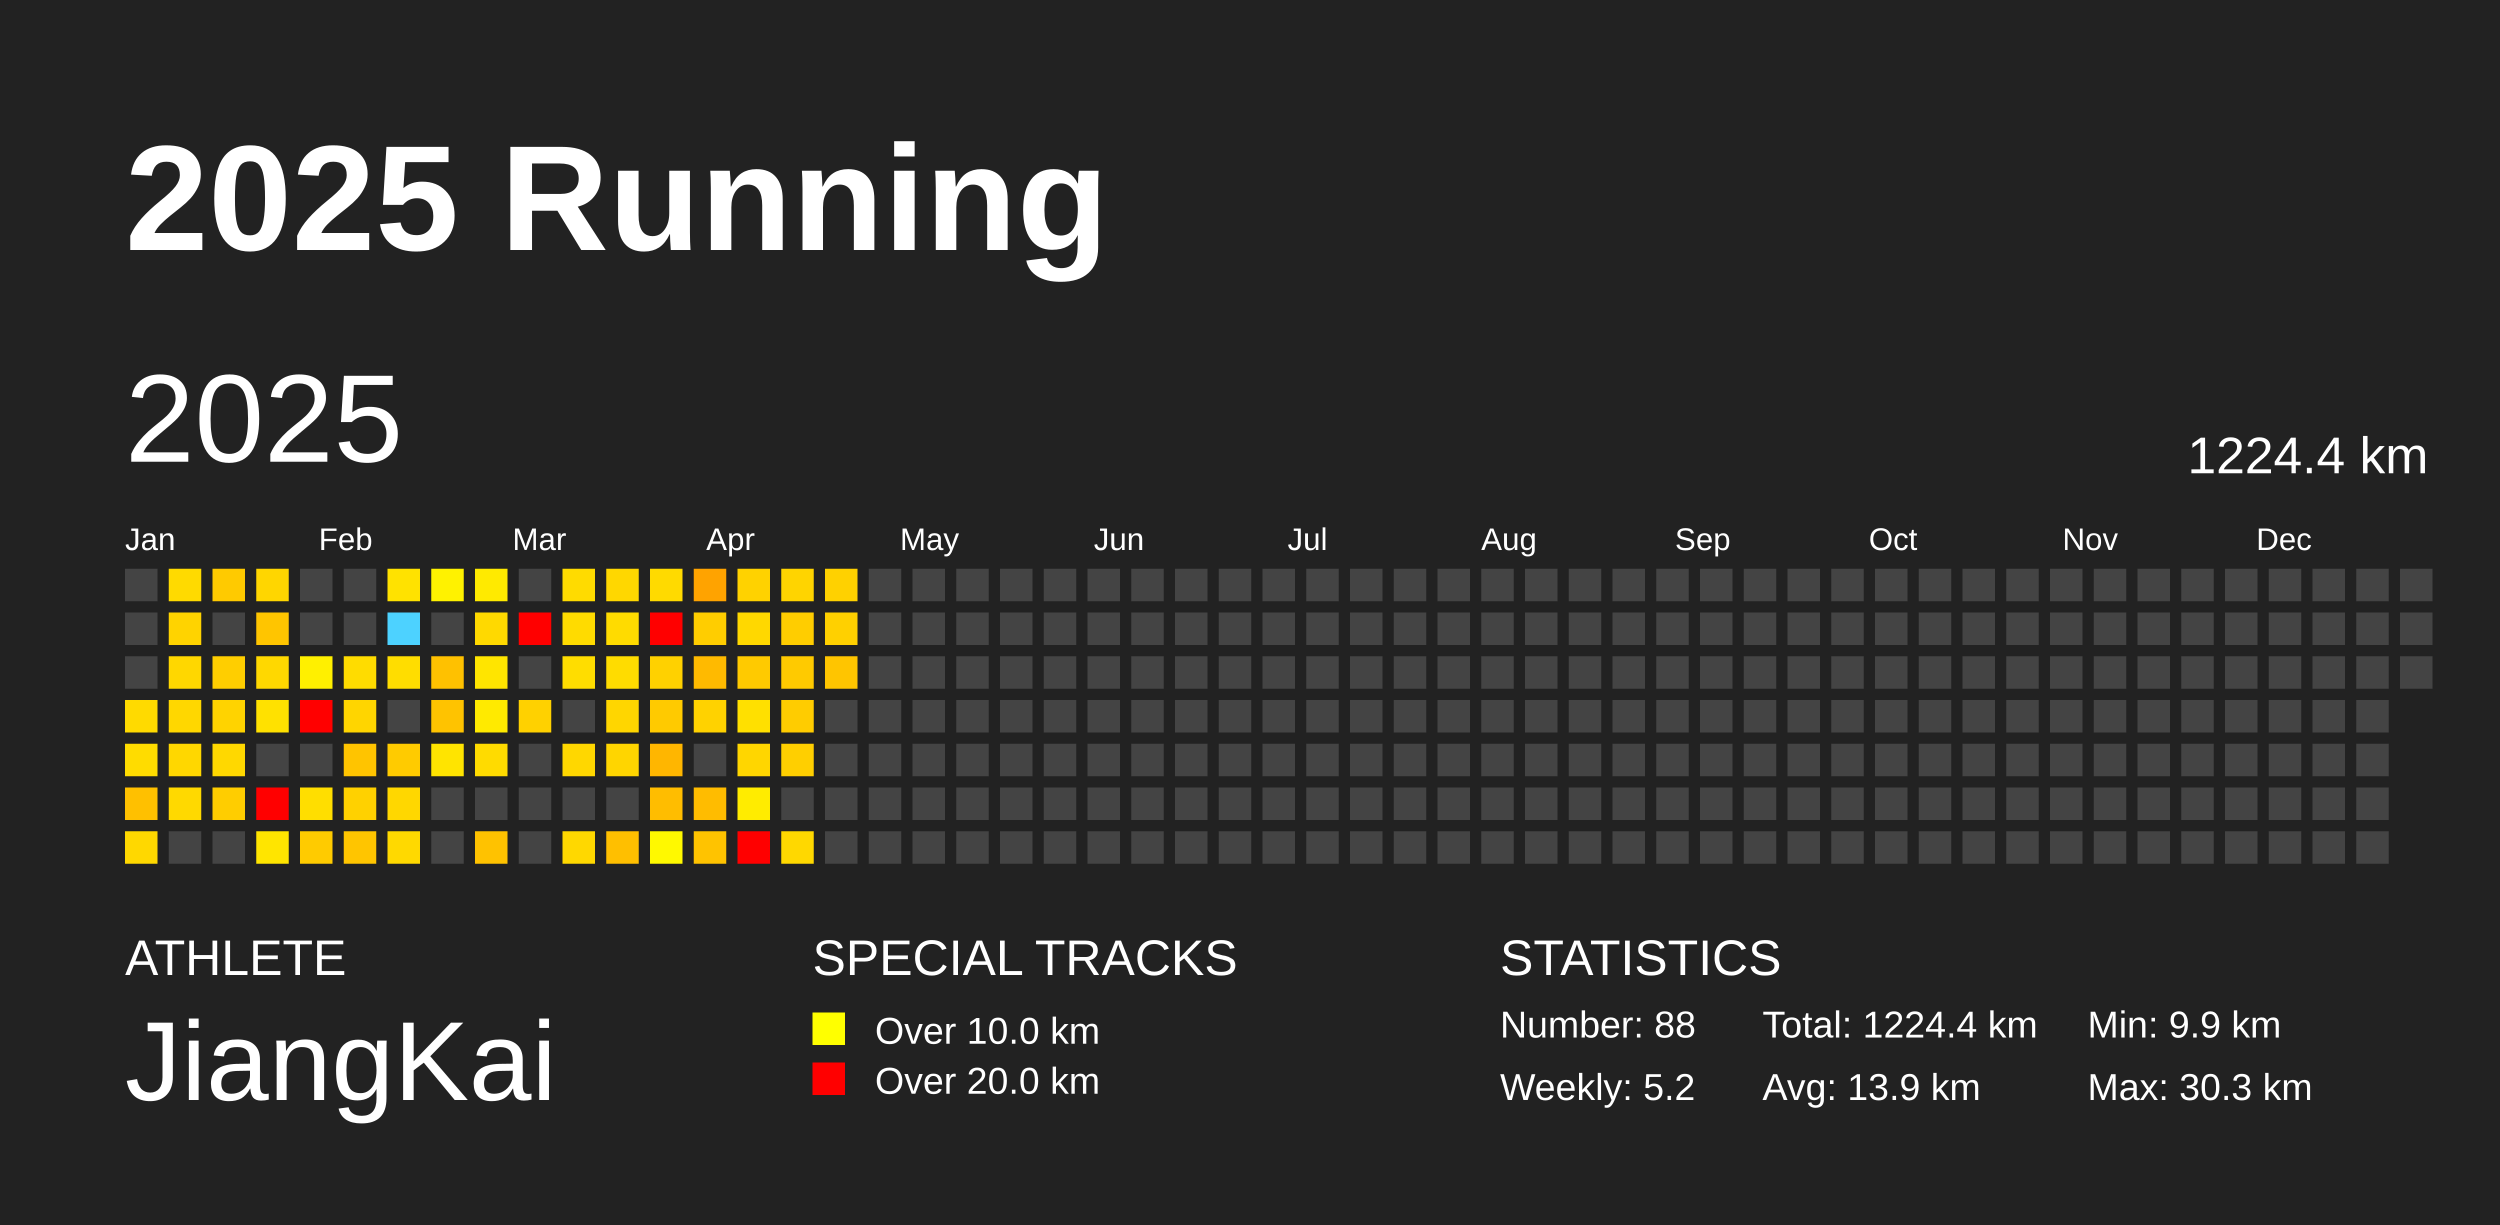
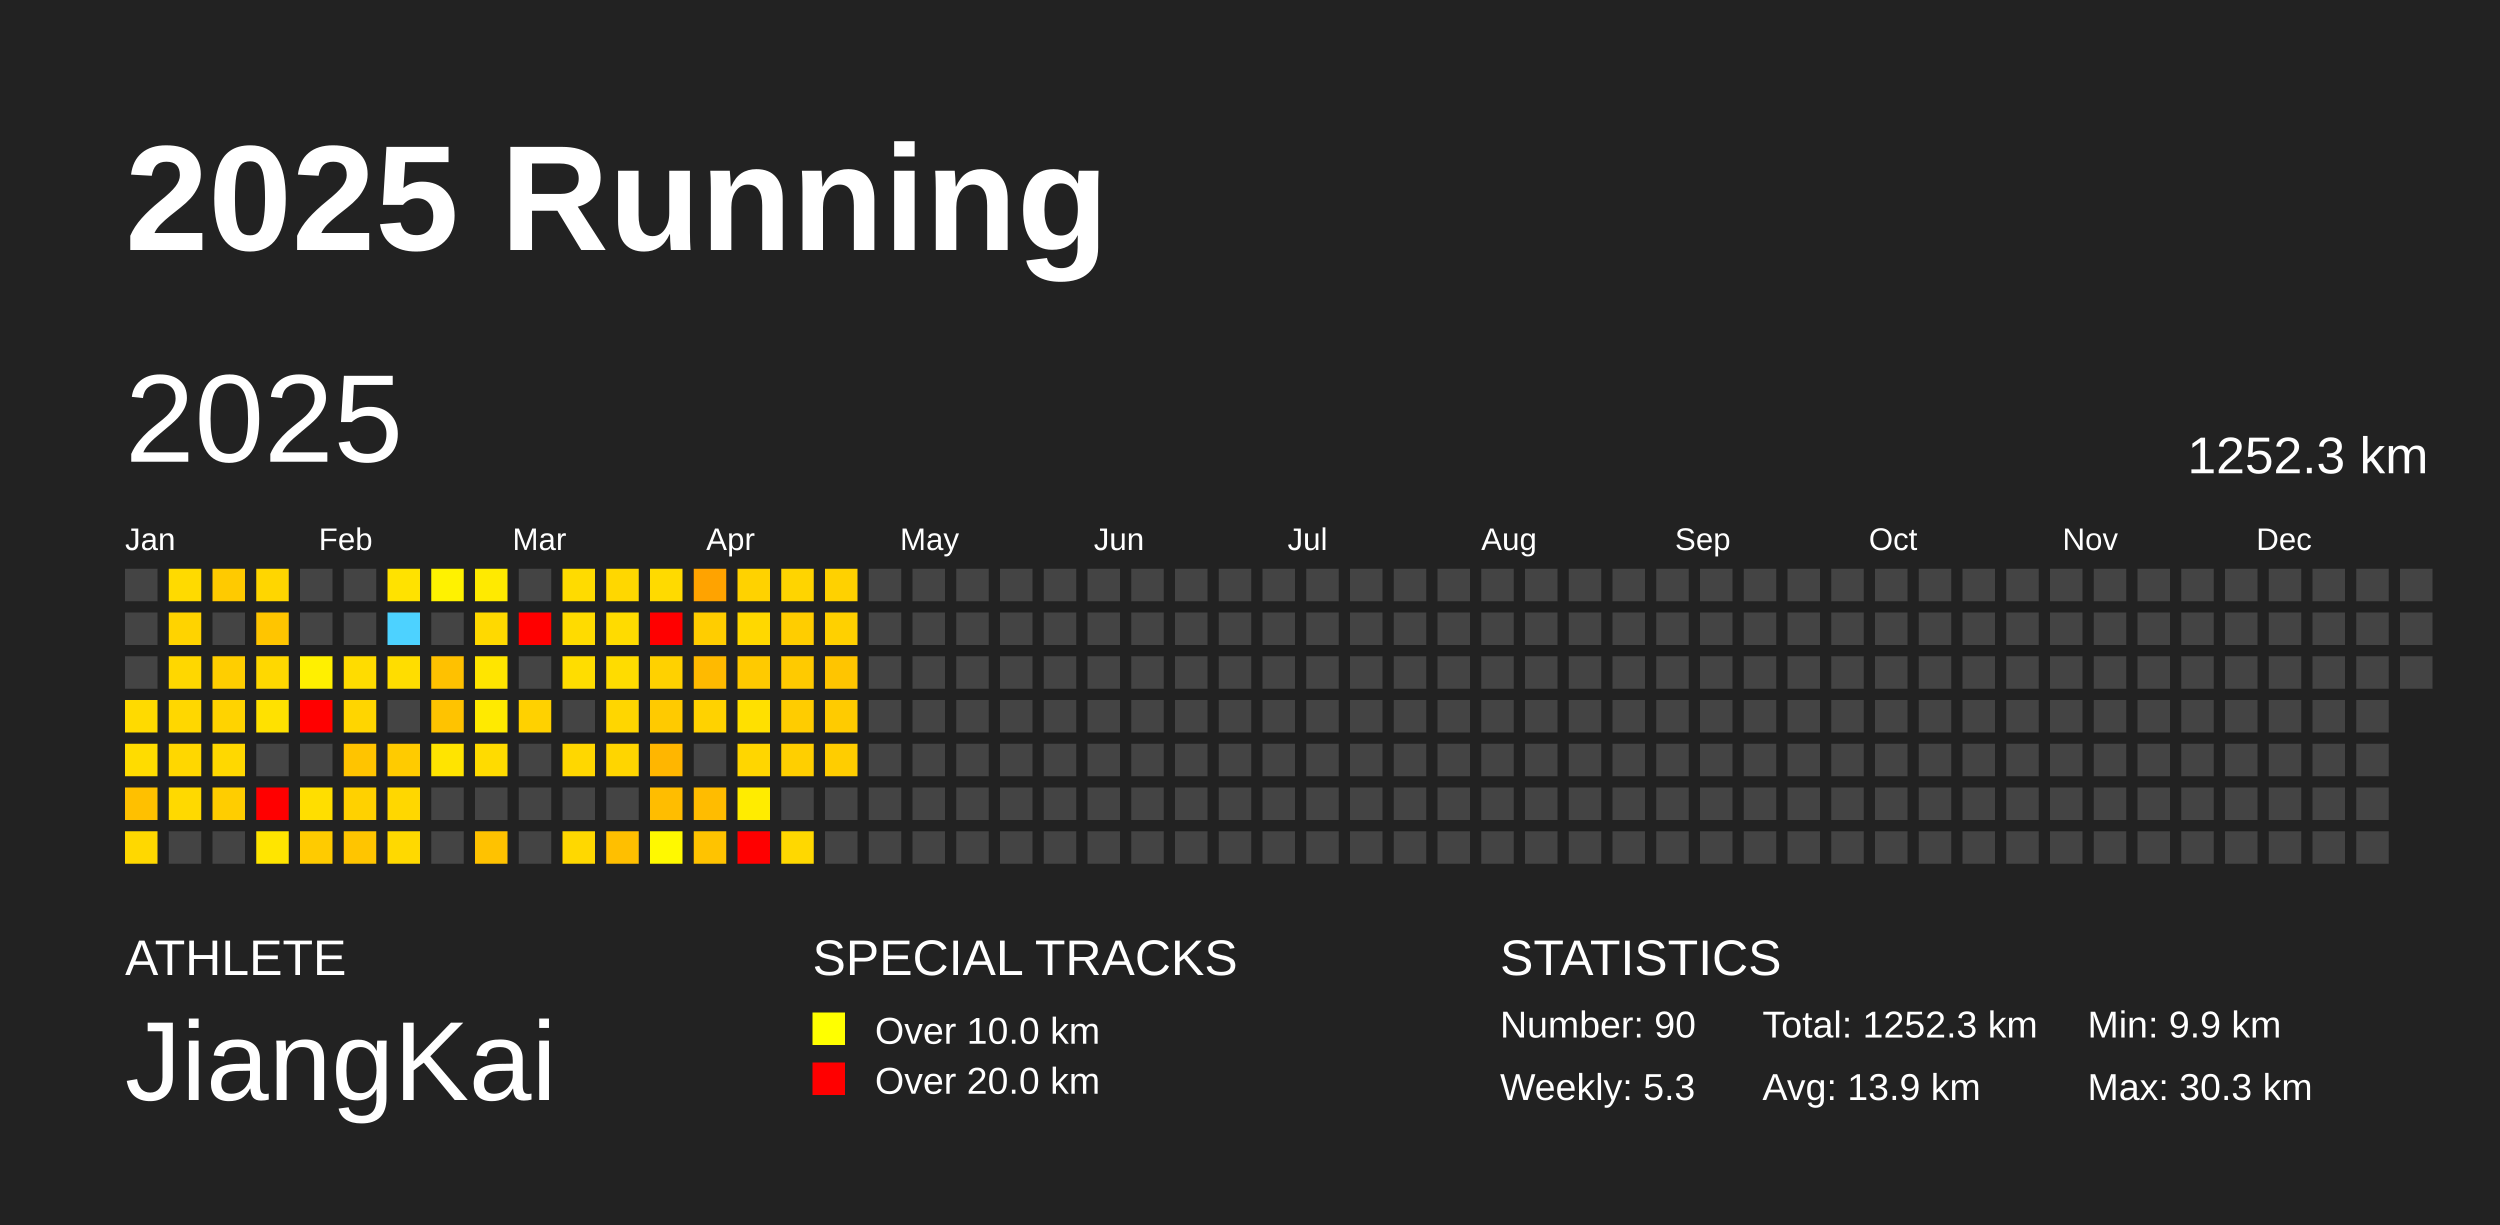
<svg xmlns="http://www.w3.org/2000/svg" baseProfile="full" height="98mm" version="1.1" viewBox="0,0,200,98" width="200mm">
  <defs />
  <rect fill="#222222" height="98" width="200" x="0" y="0" />
  <text fill="#FFFFFF" style="font-size:12px; font-family:Arial; font-weight:bold;" x="10" y="20">2025 Running</text>
  <text fill="#FFFFFF" style="font-size:4px; font-family:Arial" x="10" y="78">ATHLETE</text>
  <text fill="#FFFFFF" style="font-size:9px; font-family:Arial" x="10" y="88">JiangKai</text>
  <text fill="#FFFFFF" style="font-size:4px; font-family:Arial" x="65" y="78">SPECIAL TRACKS</text>
  <rect fill="yellow" height="2.6" width="2.6" x="65" y="81" />
  <text fill="#FFFFFF" style="font-size:3px; font-family:Arial" x="70" y="83.5">Over 10.0 km</text>
  <rect fill="red" height="2.6" width="2.6" x="65" y="85" />
  <text fill="#FFFFFF" style="font-size:3px; font-family:Arial" x="70" y="87.5">Over 20.0 km</text>
  <text fill="#FFFFFF" style="font-size:4px; font-family:Arial" x="120" y="78">STATISTICS</text>
-   <text fill="#FFFFFF" style="font-size:3px; font-family:Arial" x="120" y="83">Number: 88</text>
-   <text fill="#FFFFFF" style="font-size:3px; font-family:Arial" x="120" y="88">Weekly: 5.2</text>
-   <text fill="#FFFFFF" style="font-size:3px; font-family:Arial" x="141" y="83">Total: 1224.4 km</text>
+   <text fill="#FFFFFF" style="font-size:3px; font-family:Arial" x="120" y="83">Number: 90</text>
+   <text fill="#FFFFFF" style="font-size:3px; font-family:Arial" x="120" y="88">Weekly: 5.3</text>
+   <text fill="#FFFFFF" style="font-size:3px; font-family:Arial" x="141" y="83">Total: 1252.3 km</text>
  <text fill="#FFFFFF" style="font-size:3px; font-family:Arial" x="141" y="88">Avg: 13.9 km</text>
  <text fill="#FFFFFF" style="font-size:3px; font-family:Arial" x="167" y="83">Min: 9.9 km</text>
  <text fill="#FFFFFF" style="font-size:3px; font-family:Arial" x="167" y="88">Max: 30.3 km</text>
  <text dominant-baseline="hanging" fill="#FFFFFF" style="font-size:10.0px; font-family:Arial;" x="10" y="30">2025</text>
-   <text dominant-baseline="hanging" fill="#FFFFFF" style="font-size:4.125px; font-family:Arial;" x="175" y="35">1224.4 km</text>
+   <text dominant-baseline="hanging" fill="#FFFFFF" style="font-size:4.125px; font-family:Arial;" x="175" y="35">1252.3 km</text>
  <text fill="#FFFFFF" style="font-size:2.5px; font-family:Arial" x="10.0" y="44">Jan</text>
  <text fill="#FFFFFF" style="font-size:2.5px; font-family:Arial" x="25.5" y="44">Feb</text>
  <text fill="#FFFFFF" style="font-size:2.5px; font-family:Arial" x="41.0" y="44">Mar</text>
  <text fill="#FFFFFF" style="font-size:2.5px; font-family:Arial" x="56.5" y="44">Apr</text>
  <text fill="#FFFFFF" style="font-size:2.5px; font-family:Arial" x="72.0" y="44">May</text>
  <text fill="#FFFFFF" style="font-size:2.5px; font-family:Arial" x="87.5" y="44">Jun</text>
  <text fill="#FFFFFF" style="font-size:2.5px; font-family:Arial" x="103.0" y="44">Jul</text>
  <text fill="#FFFFFF" style="font-size:2.5px; font-family:Arial" x="118.5" y="44">Aug</text>
  <text fill="#FFFFFF" style="font-size:2.5px; font-family:Arial" x="134.0" y="44">Sep</text>
  <text fill="#FFFFFF" style="font-size:2.5px; font-family:Arial" x="149.5" y="44">Oct</text>
  <text fill="#FFFFFF" style="font-size:2.5px; font-family:Arial" x="165.0" y="44">Nov</text>
  <text fill="#FFFFFF" style="font-size:2.5px; font-family:Arial" x="180.5" y="44">Dec</text>
  <rect fill="#444444" height="2.6" width="2.6" x="10.0" y="45.5" />
  <rect fill="#444444" height="2.6" width="2.6" x="10.0" y="49.0" />
  <rect fill="#444444" height="2.6" width="2.6" x="10.0" y="52.5" />
  <rect fill="#ffda00" height="2.6" width="2.6" x="10.0" y="56.0" />
  <rect fill="#ffdc00" height="2.6" width="2.6" x="10.0" y="59.5" />
  <rect fill="#ffc000" height="2.6" width="2.6" x="10.0" y="63.0" />
  <rect fill="#ffd800" height="2.6" width="2.6" x="10.0" y="66.5" />
  <rect fill="#ffda00" height="2.6" width="2.6" x="13.5" y="45.5" />
  <rect fill="#ffd300" height="2.6" width="2.6" x="13.5" y="49.0" />
  <rect fill="#ffd700" height="2.6" width="2.6" x="13.5" y="52.5" />
  <rect fill="#ffd700" height="2.6" width="2.6" x="13.5" y="56.0" />
  <rect fill="#ffd700" height="2.6" width="2.6" x="13.5" y="59.5" />
  <rect fill="#ffd900" height="2.6" width="2.6" x="13.5" y="63.0" />
  <rect fill="#444444" height="2.6" width="2.6" x="13.5" y="66.5" />
  <rect fill="#ffca00" height="2.6" width="2.6" x="17.0" y="45.5" />
  <rect fill="#444444" height="2.6" width="2.6" x="17.0" y="49.0" />
  <rect fill="#ffce00" height="2.6" width="2.6" x="17.0" y="52.5" />
  <rect fill="#ffd300" height="2.6" width="2.6" x="17.0" y="56.0" />
  <rect fill="#ffd800" height="2.6" width="2.6" x="17.0" y="59.5" />
  <rect fill="#ffcd00" height="2.6" width="2.6" x="17.0" y="63.0" />
  <rect fill="#444444" height="2.6" width="2.6" x="17.0" y="66.5" />
  <rect fill="#ffd600" height="2.6" width="2.6" x="20.5" y="45.5" />
  <rect fill="#ffc500" height="2.6" width="2.6" x="20.5" y="49.0" />
  <rect fill="#ffd800" height="2.6" width="2.6" x="20.5" y="52.5" />
  <rect fill="#ffe100" height="2.6" width="2.6" x="20.5" y="56.0" />
  <rect fill="#444444" height="2.6" width="2.6" x="20.5" y="59.5" />
  <rect fill="red" height="2.6" width="2.6" x="20.5" y="63.0" />
  <rect fill="#ffe500" height="2.6" width="2.6" x="20.5" y="66.5" />
  <rect fill="#444444" height="2.6" width="2.6" x="24.0" y="45.5" />
  <rect fill="#444444" height="2.6" width="2.6" x="24.0" y="49.0" />
  <rect fill="#fff000" height="2.6" width="2.6" x="24.0" y="52.5" />
  <rect fill="red" height="2.6" width="2.6" x="24.0" y="56.0" />
  <rect fill="#444444" height="2.6" width="2.6" x="24.0" y="59.5" />
  <rect fill="#ffde00" height="2.6" width="2.6" x="24.0" y="63.0" />
  <rect fill="#ffcb00" height="2.6" width="2.6" x="24.0" y="66.5" />
  <rect fill="#444444" height="2.6" width="2.6" x="27.5" y="45.5" />
  <rect fill="#444444" height="2.6" width="2.6" x="27.5" y="49.0" />
  <rect fill="#ffdc00" height="2.6" width="2.6" x="27.5" y="52.5" />
  <rect fill="#ffd500" height="2.6" width="2.6" x="27.5" y="56.0" />
  <rect fill="#ffc400" height="2.6" width="2.6" x="27.5" y="59.5" />
  <rect fill="#ffd100" height="2.6" width="2.6" x="27.5" y="63.0" />
  <rect fill="#ffc500" height="2.6" width="2.6" x="27.5" y="66.5" />
  <rect fill="#ffe200" height="2.6" width="2.6" x="31.0" y="45.5" />
  <rect fill="#4dd2ff" height="2.6" width="2.6" x="31.0" y="49.0" />
  <rect fill="#ffdd00" height="2.6" width="2.6" x="31.0" y="52.5" />
  <rect fill="#444444" height="2.6" width="2.6" x="31.0" y="56.0" />
  <rect fill="#ffcb00" height="2.6" width="2.6" x="31.0" y="59.5" />
  <rect fill="#ffd700" height="2.6" width="2.6" x="31.0" y="63.0" />
  <rect fill="#ffd900" height="2.6" width="2.6" x="31.0" y="66.5" />
  <rect fill="#fff200" height="2.6" width="2.6" x="34.5" y="45.5" />
  <rect fill="#444444" height="2.6" width="2.6" x="34.5" y="49.0" />
  <rect fill="#ffc100" height="2.6" width="2.6" x="34.5" y="52.5" />
  <rect fill="#ffc300" height="2.6" width="2.6" x="34.5" y="56.0" />
  <rect fill="#ffe400" height="2.6" width="2.6" x="34.5" y="59.5" />
  <rect fill="#444444" height="2.6" width="2.6" x="34.5" y="63.0" />
  <rect fill="#444444" height="2.6" width="2.6" x="34.5" y="66.5" />
  <rect fill="#ffea00" height="2.6" width="2.6" x="38.0" y="45.5" />
  <rect fill="#ffd900" height="2.6" width="2.6" x="38.0" y="49.0" />
  <rect fill="#ffe500" height="2.6" width="2.6" x="38.0" y="52.5" />
  <rect fill="#ffea00" height="2.6" width="2.6" x="38.0" y="56.0" />
  <rect fill="#ffdb00" height="2.6" width="2.6" x="38.0" y="59.5" />
  <rect fill="#444444" height="2.6" width="2.6" x="38.0" y="63.0" />
  <rect fill="#ffc200" height="2.6" width="2.6" x="38.0" y="66.5" />
  <rect fill="#444444" height="2.6" width="2.6" x="41.5" y="45.5" />
  <rect fill="red" height="2.6" width="2.6" x="41.5" y="49.0" />
  <rect fill="#444444" height="2.6" width="2.6" x="41.5" y="52.5" />
  <rect fill="#ffd100" height="2.6" width="2.6" x="41.5" y="56.0" />
  <rect fill="#444444" height="2.6" width="2.6" x="41.5" y="59.5" />
  <rect fill="#444444" height="2.6" width="2.6" x="41.5" y="63.0" />
  <rect fill="#444444" height="2.6" width="2.6" x="41.5" y="66.5" />
  <rect fill="#ffdb00" height="2.6" width="2.6" x="45.0" y="45.5" />
  <rect fill="#ffdb00" height="2.6" width="2.6" x="45.0" y="49.0" />
  <rect fill="#ffdd00" height="2.6" width="2.6" x="45.0" y="52.5" />
  <rect fill="#444444" height="2.6" width="2.6" x="45.0" y="56.0" />
  <rect fill="#ffd700" height="2.6" width="2.6" x="45.0" y="59.5" />
  <rect fill="#444444" height="2.6" width="2.6" x="45.0" y="63.0" />
  <rect fill="#ffd800" height="2.6" width="2.6" x="45.0" y="66.5" />
  <rect fill="#ffd700" height="2.6" width="2.6" x="48.5" y="45.5" />
  <rect fill="#ffdb00" height="2.6" width="2.6" x="48.5" y="49.0" />
  <rect fill="#ffdc00" height="2.6" width="2.6" x="48.5" y="52.5" />
  <rect fill="#ffd600" height="2.6" width="2.6" x="48.5" y="56.0" />
  <rect fill="#ffd500" height="2.6" width="2.6" x="48.5" y="59.5" />
  <rect fill="#444444" height="2.6" width="2.6" x="48.5" y="63.0" />
  <rect fill="#ffbf00" height="2.6" width="2.6" x="48.5" y="66.5" />
  <rect fill="#ffda00" height="2.6" width="2.6" x="52.0" y="45.5" />
  <rect fill="red" height="2.6" width="2.6" x="52.0" y="49.0" />
  <rect fill="#ffd100" height="2.6" width="2.6" x="52.0" y="52.5" />
  <rect fill="#ffca00" height="2.6" width="2.6" x="52.0" y="56.0" />
  <rect fill="#ffb600" height="2.6" width="2.6" x="52.0" y="59.5" />
  <rect fill="#ffbd00" height="2.6" width="2.6" x="52.0" y="63.0" />
  <rect fill="#fff900" height="2.6" width="2.6" x="52.0" y="66.5" />
  <rect fill="#ffa300" height="2.6" width="2.6" x="55.5" y="45.5" />
  <rect fill="#ffcd00" height="2.6" width="2.6" x="55.5" y="49.0" />
  <rect fill="#ffba00" height="2.6" width="2.6" x="55.5" y="52.5" />
  <rect fill="#ffd200" height="2.6" width="2.6" x="55.5" y="56.0" />
  <rect fill="#444444" height="2.6" width="2.6" x="55.5" y="59.5" />
  <rect fill="#ffbc00" height="2.6" width="2.6" x="55.5" y="63.0" />
  <rect fill="#ffc300" height="2.6" width="2.6" x="55.5" y="66.5" />
  <rect fill="#ffd200" height="2.6" width="2.6" x="59.0" y="45.5" />
  <rect fill="#ffd800" height="2.6" width="2.6" x="59.0" y="49.0" />
  <rect fill="#ffca00" height="2.6" width="2.6" x="59.0" y="52.5" />
  <rect fill="#ffe000" height="2.6" width="2.6" x="59.0" y="56.0" />
  <rect fill="#ffd600" height="2.6" width="2.6" x="59.0" y="59.5" />
  <rect fill="#ffec00" height="2.6" width="2.6" x="59.0" y="63.0" />
  <rect fill="red" height="2.6" width="2.6" x="59.0" y="66.5" />
  <rect fill="#ffd400" height="2.6" width="2.6" x="62.5" y="45.5" />
  <rect fill="#ffcd00" height="2.6" width="2.6" x="62.5" y="49.0" />
  <rect fill="#ffca00" height="2.6" width="2.6" x="62.5" y="52.5" />
  <rect fill="#ffcc00" height="2.6" width="2.6" x="62.5" y="56.0" />
  <rect fill="#ffcf00" height="2.6" width="2.6" x="62.5" y="59.5" />
  <rect fill="#444444" height="2.6" width="2.6" x="62.5" y="63.0" />
  <rect fill="#ffd800" height="2.6" width="2.6" x="62.5" y="66.5" />
  <rect fill="#ffd100" height="2.6" width="2.6" x="66.0" y="45.5" />
  <rect fill="#ffd000" height="2.6" width="2.6" x="66.0" y="49.0" />
  <rect fill="#ffc500" height="2.6" width="2.6" x="66.0" y="52.5" />
-   <rect fill="#444444" height="2.6" width="2.6" x="66.0" y="56.0" />
-   <rect fill="#444444" height="2.6" width="2.6" x="66.0" y="59.5" />
+   <rect fill="#ffcb00" height="2.6" width="2.6" x="66.0" y="56.0" />
+   <rect fill="#ffcd00" height="2.6" width="2.6" x="66.0" y="59.5" />
  <rect fill="#444444" height="2.6" width="2.6" x="66.0" y="63.0" />
  <rect fill="#444444" height="2.6" width="2.6" x="66.0" y="66.5" />
  <rect fill="#444444" height="2.6" width="2.6" x="69.5" y="45.5" />
  <rect fill="#444444" height="2.6" width="2.6" x="69.5" y="49.0" />
  <rect fill="#444444" height="2.6" width="2.6" x="69.5" y="52.5" />
  <rect fill="#444444" height="2.6" width="2.6" x="69.5" y="56.0" />
  <rect fill="#444444" height="2.6" width="2.6" x="69.5" y="59.5" />
  <rect fill="#444444" height="2.6" width="2.6" x="69.5" y="63.0" />
  <rect fill="#444444" height="2.6" width="2.6" x="69.5" y="66.5" />
  <rect fill="#444444" height="2.6" width="2.6" x="73.0" y="45.5" />
  <rect fill="#444444" height="2.6" width="2.6" x="73.0" y="49.0" />
  <rect fill="#444444" height="2.6" width="2.6" x="73.0" y="52.5" />
  <rect fill="#444444" height="2.6" width="2.6" x="73.0" y="56.0" />
  <rect fill="#444444" height="2.6" width="2.6" x="73.0" y="59.5" />
  <rect fill="#444444" height="2.6" width="2.6" x="73.0" y="63.0" />
  <rect fill="#444444" height="2.6" width="2.6" x="73.0" y="66.5" />
  <rect fill="#444444" height="2.6" width="2.6" x="76.5" y="45.5" />
  <rect fill="#444444" height="2.6" width="2.6" x="76.5" y="49.0" />
  <rect fill="#444444" height="2.6" width="2.6" x="76.5" y="52.5" />
  <rect fill="#444444" height="2.6" width="2.6" x="76.5" y="56.0" />
  <rect fill="#444444" height="2.6" width="2.6" x="76.5" y="59.5" />
  <rect fill="#444444" height="2.6" width="2.6" x="76.5" y="63.0" />
  <rect fill="#444444" height="2.6" width="2.6" x="76.5" y="66.5" />
  <rect fill="#444444" height="2.6" width="2.6" x="80.0" y="45.5" />
  <rect fill="#444444" height="2.6" width="2.6" x="80.0" y="49.0" />
  <rect fill="#444444" height="2.6" width="2.6" x="80.0" y="52.5" />
  <rect fill="#444444" height="2.6" width="2.6" x="80.0" y="56.0" />
  <rect fill="#444444" height="2.6" width="2.6" x="80.0" y="59.5" />
  <rect fill="#444444" height="2.6" width="2.6" x="80.0" y="63.0" />
  <rect fill="#444444" height="2.6" width="2.6" x="80.0" y="66.5" />
  <rect fill="#444444" height="2.6" width="2.6" x="83.5" y="45.5" />
  <rect fill="#444444" height="2.6" width="2.6" x="83.5" y="49.0" />
  <rect fill="#444444" height="2.6" width="2.6" x="83.5" y="52.5" />
  <rect fill="#444444" height="2.6" width="2.6" x="83.5" y="56.0" />
  <rect fill="#444444" height="2.6" width="2.6" x="83.5" y="59.5" />
  <rect fill="#444444" height="2.6" width="2.6" x="83.5" y="63.0" />
  <rect fill="#444444" height="2.6" width="2.6" x="83.5" y="66.5" />
  <rect fill="#444444" height="2.6" width="2.6" x="87.0" y="45.5" />
  <rect fill="#444444" height="2.6" width="2.6" x="87.0" y="49.0" />
  <rect fill="#444444" height="2.6" width="2.6" x="87.0" y="52.5" />
  <rect fill="#444444" height="2.6" width="2.6" x="87.0" y="56.0" />
  <rect fill="#444444" height="2.6" width="2.6" x="87.0" y="59.5" />
  <rect fill="#444444" height="2.6" width="2.6" x="87.0" y="63.0" />
  <rect fill="#444444" height="2.6" width="2.6" x="87.0" y="66.5" />
  <rect fill="#444444" height="2.6" width="2.6" x="90.5" y="45.5" />
  <rect fill="#444444" height="2.6" width="2.6" x="90.5" y="49.0" />
  <rect fill="#444444" height="2.6" width="2.6" x="90.5" y="52.5" />
  <rect fill="#444444" height="2.6" width="2.6" x="90.5" y="56.0" />
  <rect fill="#444444" height="2.6" width="2.6" x="90.5" y="59.5" />
  <rect fill="#444444" height="2.6" width="2.6" x="90.5" y="63.0" />
  <rect fill="#444444" height="2.6" width="2.6" x="90.5" y="66.5" />
  <rect fill="#444444" height="2.6" width="2.6" x="94.0" y="45.5" />
  <rect fill="#444444" height="2.6" width="2.6" x="94.0" y="49.0" />
  <rect fill="#444444" height="2.6" width="2.6" x="94.0" y="52.5" />
  <rect fill="#444444" height="2.6" width="2.6" x="94.0" y="56.0" />
  <rect fill="#444444" height="2.6" width="2.6" x="94.0" y="59.5" />
  <rect fill="#444444" height="2.6" width="2.6" x="94.0" y="63.0" />
  <rect fill="#444444" height="2.6" width="2.6" x="94.0" y="66.5" />
  <rect fill="#444444" height="2.6" width="2.6" x="97.5" y="45.5" />
  <rect fill="#444444" height="2.6" width="2.6" x="97.5" y="49.0" />
  <rect fill="#444444" height="2.6" width="2.6" x="97.5" y="52.5" />
  <rect fill="#444444" height="2.6" width="2.6" x="97.5" y="56.0" />
  <rect fill="#444444" height="2.6" width="2.6" x="97.5" y="59.5" />
  <rect fill="#444444" height="2.6" width="2.6" x="97.5" y="63.0" />
  <rect fill="#444444" height="2.6" width="2.6" x="97.5" y="66.5" />
  <rect fill="#444444" height="2.6" width="2.6" x="101.0" y="45.5" />
  <rect fill="#444444" height="2.6" width="2.6" x="101.0" y="49.0" />
  <rect fill="#444444" height="2.6" width="2.6" x="101.0" y="52.5" />
  <rect fill="#444444" height="2.6" width="2.6" x="101.0" y="56.0" />
  <rect fill="#444444" height="2.6" width="2.6" x="101.0" y="59.5" />
  <rect fill="#444444" height="2.6" width="2.6" x="101.0" y="63.0" />
  <rect fill="#444444" height="2.6" width="2.6" x="101.0" y="66.5" />
  <rect fill="#444444" height="2.6" width="2.6" x="104.5" y="45.5" />
  <rect fill="#444444" height="2.6" width="2.6" x="104.5" y="49.0" />
  <rect fill="#444444" height="2.6" width="2.6" x="104.5" y="52.5" />
  <rect fill="#444444" height="2.6" width="2.6" x="104.5" y="56.0" />
  <rect fill="#444444" height="2.6" width="2.6" x="104.5" y="59.5" />
  <rect fill="#444444" height="2.6" width="2.6" x="104.5" y="63.0" />
  <rect fill="#444444" height="2.6" width="2.6" x="104.5" y="66.5" />
  <rect fill="#444444" height="2.6" width="2.6" x="108.0" y="45.5" />
  <rect fill="#444444" height="2.6" width="2.6" x="108.0" y="49.0" />
  <rect fill="#444444" height="2.6" width="2.6" x="108.0" y="52.5" />
  <rect fill="#444444" height="2.6" width="2.6" x="108.0" y="56.0" />
  <rect fill="#444444" height="2.6" width="2.6" x="108.0" y="59.5" />
  <rect fill="#444444" height="2.6" width="2.6" x="108.0" y="63.0" />
  <rect fill="#444444" height="2.6" width="2.6" x="108.0" y="66.5" />
  <rect fill="#444444" height="2.6" width="2.6" x="111.5" y="45.5" />
  <rect fill="#444444" height="2.6" width="2.6" x="111.5" y="49.0" />
  <rect fill="#444444" height="2.6" width="2.6" x="111.5" y="52.5" />
  <rect fill="#444444" height="2.6" width="2.6" x="111.5" y="56.0" />
  <rect fill="#444444" height="2.6" width="2.6" x="111.5" y="59.5" />
  <rect fill="#444444" height="2.6" width="2.6" x="111.5" y="63.0" />
  <rect fill="#444444" height="2.6" width="2.6" x="111.5" y="66.5" />
  <rect fill="#444444" height="2.6" width="2.6" x="115.0" y="45.5" />
  <rect fill="#444444" height="2.6" width="2.6" x="115.0" y="49.0" />
  <rect fill="#444444" height="2.6" width="2.6" x="115.0" y="52.5" />
  <rect fill="#444444" height="2.6" width="2.6" x="115.0" y="56.0" />
  <rect fill="#444444" height="2.6" width="2.6" x="115.0" y="59.5" />
  <rect fill="#444444" height="2.6" width="2.6" x="115.0" y="63.0" />
  <rect fill="#444444" height="2.6" width="2.6" x="115.0" y="66.5" />
  <rect fill="#444444" height="2.6" width="2.6" x="118.5" y="45.5" />
  <rect fill="#444444" height="2.6" width="2.6" x="118.5" y="49.0" />
  <rect fill="#444444" height="2.6" width="2.6" x="118.5" y="52.5" />
  <rect fill="#444444" height="2.6" width="2.6" x="118.5" y="56.0" />
  <rect fill="#444444" height="2.6" width="2.6" x="118.5" y="59.5" />
  <rect fill="#444444" height="2.6" width="2.6" x="118.5" y="63.0" />
  <rect fill="#444444" height="2.6" width="2.6" x="118.5" y="66.5" />
  <rect fill="#444444" height="2.6" width="2.6" x="122.0" y="45.5" />
  <rect fill="#444444" height="2.6" width="2.6" x="122.0" y="49.0" />
  <rect fill="#444444" height="2.6" width="2.6" x="122.0" y="52.5" />
  <rect fill="#444444" height="2.6" width="2.6" x="122.0" y="56.0" />
  <rect fill="#444444" height="2.6" width="2.6" x="122.0" y="59.5" />
  <rect fill="#444444" height="2.6" width="2.6" x="122.0" y="63.0" />
  <rect fill="#444444" height="2.6" width="2.6" x="122.0" y="66.5" />
  <rect fill="#444444" height="2.6" width="2.6" x="125.5" y="45.5" />
  <rect fill="#444444" height="2.6" width="2.6" x="125.5" y="49.0" />
  <rect fill="#444444" height="2.6" width="2.6" x="125.5" y="52.5" />
  <rect fill="#444444" height="2.6" width="2.6" x="125.5" y="56.0" />
  <rect fill="#444444" height="2.6" width="2.6" x="125.5" y="59.5" />
  <rect fill="#444444" height="2.6" width="2.6" x="125.5" y="63.0" />
  <rect fill="#444444" height="2.6" width="2.6" x="125.5" y="66.5" />
  <rect fill="#444444" height="2.6" width="2.6" x="129.0" y="45.5" />
  <rect fill="#444444" height="2.6" width="2.6" x="129.0" y="49.0" />
  <rect fill="#444444" height="2.6" width="2.6" x="129.0" y="52.5" />
  <rect fill="#444444" height="2.6" width="2.6" x="129.0" y="56.0" />
  <rect fill="#444444" height="2.6" width="2.6" x="129.0" y="59.5" />
  <rect fill="#444444" height="2.6" width="2.6" x="129.0" y="63.0" />
  <rect fill="#444444" height="2.6" width="2.6" x="129.0" y="66.5" />
  <rect fill="#444444" height="2.6" width="2.6" x="132.5" y="45.5" />
  <rect fill="#444444" height="2.6" width="2.6" x="132.5" y="49.0" />
  <rect fill="#444444" height="2.6" width="2.6" x="132.5" y="52.5" />
  <rect fill="#444444" height="2.6" width="2.6" x="132.5" y="56.0" />
  <rect fill="#444444" height="2.6" width="2.6" x="132.5" y="59.5" />
  <rect fill="#444444" height="2.6" width="2.6" x="132.5" y="63.0" />
  <rect fill="#444444" height="2.6" width="2.6" x="132.5" y="66.5" />
  <rect fill="#444444" height="2.6" width="2.6" x="136.0" y="45.5" />
  <rect fill="#444444" height="2.6" width="2.6" x="136.0" y="49.0" />
  <rect fill="#444444" height="2.6" width="2.6" x="136.0" y="52.5" />
  <rect fill="#444444" height="2.6" width="2.6" x="136.0" y="56.0" />
  <rect fill="#444444" height="2.6" width="2.6" x="136.0" y="59.5" />
  <rect fill="#444444" height="2.6" width="2.6" x="136.0" y="63.0" />
  <rect fill="#444444" height="2.6" width="2.6" x="136.0" y="66.5" />
  <rect fill="#444444" height="2.6" width="2.6" x="139.5" y="45.5" />
  <rect fill="#444444" height="2.6" width="2.6" x="139.5" y="49.0" />
  <rect fill="#444444" height="2.6" width="2.6" x="139.5" y="52.5" />
  <rect fill="#444444" height="2.6" width="2.6" x="139.5" y="56.0" />
  <rect fill="#444444" height="2.6" width="2.6" x="139.5" y="59.5" />
  <rect fill="#444444" height="2.6" width="2.6" x="139.5" y="63.0" />
  <rect fill="#444444" height="2.6" width="2.6" x="139.5" y="66.5" />
  <rect fill="#444444" height="2.6" width="2.6" x="143.0" y="45.5" />
  <rect fill="#444444" height="2.6" width="2.6" x="143.0" y="49.0" />
  <rect fill="#444444" height="2.6" width="2.6" x="143.0" y="52.5" />
  <rect fill="#444444" height="2.6" width="2.6" x="143.0" y="56.0" />
  <rect fill="#444444" height="2.6" width="2.6" x="143.0" y="59.5" />
  <rect fill="#444444" height="2.6" width="2.6" x="143.0" y="63.0" />
  <rect fill="#444444" height="2.6" width="2.6" x="143.0" y="66.5" />
  <rect fill="#444444" height="2.6" width="2.6" x="146.5" y="45.5" />
  <rect fill="#444444" height="2.6" width="2.6" x="146.5" y="49.0" />
  <rect fill="#444444" height="2.6" width="2.6" x="146.5" y="52.5" />
  <rect fill="#444444" height="2.6" width="2.6" x="146.5" y="56.0" />
  <rect fill="#444444" height="2.6" width="2.6" x="146.5" y="59.5" />
  <rect fill="#444444" height="2.6" width="2.6" x="146.5" y="63.0" />
  <rect fill="#444444" height="2.6" width="2.6" x="146.5" y="66.5" />
  <rect fill="#444444" height="2.6" width="2.6" x="150.0" y="45.5" />
  <rect fill="#444444" height="2.6" width="2.6" x="150.0" y="49.0" />
  <rect fill="#444444" height="2.6" width="2.6" x="150.0" y="52.5" />
  <rect fill="#444444" height="2.6" width="2.6" x="150.0" y="56.0" />
  <rect fill="#444444" height="2.6" width="2.6" x="150.0" y="59.5" />
  <rect fill="#444444" height="2.6" width="2.6" x="150.0" y="63.0" />
  <rect fill="#444444" height="2.6" width="2.6" x="150.0" y="66.5" />
  <rect fill="#444444" height="2.6" width="2.6" x="153.5" y="45.5" />
  <rect fill="#444444" height="2.6" width="2.6" x="153.5" y="49.0" />
  <rect fill="#444444" height="2.6" width="2.6" x="153.5" y="52.5" />
  <rect fill="#444444" height="2.6" width="2.6" x="153.5" y="56.0" />
  <rect fill="#444444" height="2.6" width="2.6" x="153.5" y="59.5" />
  <rect fill="#444444" height="2.6" width="2.6" x="153.5" y="63.0" />
  <rect fill="#444444" height="2.6" width="2.6" x="153.5" y="66.5" />
  <rect fill="#444444" height="2.6" width="2.6" x="157.0" y="45.5" />
  <rect fill="#444444" height="2.6" width="2.6" x="157.0" y="49.0" />
  <rect fill="#444444" height="2.6" width="2.6" x="157.0" y="52.5" />
  <rect fill="#444444" height="2.6" width="2.6" x="157.0" y="56.0" />
  <rect fill="#444444" height="2.6" width="2.6" x="157.0" y="59.5" />
  <rect fill="#444444" height="2.6" width="2.6" x="157.0" y="63.0" />
  <rect fill="#444444" height="2.6" width="2.6" x="157.0" y="66.5" />
  <rect fill="#444444" height="2.6" width="2.6" x="160.5" y="45.5" />
  <rect fill="#444444" height="2.6" width="2.6" x="160.5" y="49.0" />
  <rect fill="#444444" height="2.6" width="2.6" x="160.5" y="52.5" />
  <rect fill="#444444" height="2.6" width="2.6" x="160.5" y="56.0" />
  <rect fill="#444444" height="2.6" width="2.6" x="160.5" y="59.5" />
  <rect fill="#444444" height="2.6" width="2.6" x="160.5" y="63.0" />
  <rect fill="#444444" height="2.6" width="2.6" x="160.5" y="66.5" />
  <rect fill="#444444" height="2.6" width="2.6" x="164.0" y="45.5" />
  <rect fill="#444444" height="2.6" width="2.6" x="164.0" y="49.0" />
  <rect fill="#444444" height="2.6" width="2.6" x="164.0" y="52.5" />
  <rect fill="#444444" height="2.6" width="2.6" x="164.0" y="56.0" />
  <rect fill="#444444" height="2.6" width="2.6" x="164.0" y="59.5" />
  <rect fill="#444444" height="2.6" width="2.6" x="164.0" y="63.0" />
  <rect fill="#444444" height="2.6" width="2.6" x="164.0" y="66.5" />
  <rect fill="#444444" height="2.6" width="2.6" x="167.5" y="45.5" />
  <rect fill="#444444" height="2.6" width="2.6" x="167.5" y="49.0" />
  <rect fill="#444444" height="2.6" width="2.6" x="167.5" y="52.5" />
  <rect fill="#444444" height="2.6" width="2.6" x="167.5" y="56.0" />
  <rect fill="#444444" height="2.6" width="2.6" x="167.5" y="59.5" />
  <rect fill="#444444" height="2.6" width="2.6" x="167.5" y="63.0" />
  <rect fill="#444444" height="2.6" width="2.6" x="167.5" y="66.5" />
  <rect fill="#444444" height="2.6" width="2.6" x="171.0" y="45.5" />
  <rect fill="#444444" height="2.6" width="2.6" x="171.0" y="49.0" />
  <rect fill="#444444" height="2.6" width="2.6" x="171.0" y="52.5" />
  <rect fill="#444444" height="2.6" width="2.6" x="171.0" y="56.0" />
  <rect fill="#444444" height="2.6" width="2.6" x="171.0" y="59.5" />
  <rect fill="#444444" height="2.6" width="2.6" x="171.0" y="63.0" />
  <rect fill="#444444" height="2.6" width="2.6" x="171.0" y="66.5" />
  <rect fill="#444444" height="2.6" width="2.6" x="174.5" y="45.5" />
  <rect fill="#444444" height="2.6" width="2.6" x="174.5" y="49.0" />
  <rect fill="#444444" height="2.6" width="2.6" x="174.5" y="52.5" />
  <rect fill="#444444" height="2.6" width="2.6" x="174.5" y="56.0" />
  <rect fill="#444444" height="2.6" width="2.6" x="174.5" y="59.5" />
  <rect fill="#444444" height="2.6" width="2.6" x="174.5" y="63.0" />
  <rect fill="#444444" height="2.6" width="2.6" x="174.5" y="66.5" />
  <rect fill="#444444" height="2.6" width="2.6" x="178.0" y="45.5" />
  <rect fill="#444444" height="2.6" width="2.6" x="178.0" y="49.0" />
  <rect fill="#444444" height="2.6" width="2.6" x="178.0" y="52.5" />
  <rect fill="#444444" height="2.6" width="2.6" x="178.0" y="56.0" />
  <rect fill="#444444" height="2.6" width="2.6" x="178.0" y="59.5" />
  <rect fill="#444444" height="2.6" width="2.6" x="178.0" y="63.0" />
  <rect fill="#444444" height="2.6" width="2.6" x="178.0" y="66.5" />
  <rect fill="#444444" height="2.6" width="2.6" x="181.5" y="45.5" />
  <rect fill="#444444" height="2.6" width="2.6" x="181.5" y="49.0" />
  <rect fill="#444444" height="2.6" width="2.6" x="181.5" y="52.5" />
  <rect fill="#444444" height="2.6" width="2.6" x="181.5" y="56.0" />
  <rect fill="#444444" height="2.6" width="2.6" x="181.5" y="59.5" />
  <rect fill="#444444" height="2.6" width="2.6" x="181.5" y="63.0" />
  <rect fill="#444444" height="2.6" width="2.6" x="181.5" y="66.5" />
  <rect fill="#444444" height="2.6" width="2.6" x="185.0" y="45.5" />
  <rect fill="#444444" height="2.6" width="2.6" x="185.0" y="49.0" />
  <rect fill="#444444" height="2.6" width="2.6" x="185.0" y="52.5" />
  <rect fill="#444444" height="2.6" width="2.6" x="185.0" y="56.0" />
  <rect fill="#444444" height="2.6" width="2.6" x="185.0" y="59.5" />
  <rect fill="#444444" height="2.6" width="2.6" x="185.0" y="63.0" />
  <rect fill="#444444" height="2.6" width="2.6" x="185.0" y="66.5" />
  <rect fill="#444444" height="2.6" width="2.6" x="188.5" y="45.5" />
  <rect fill="#444444" height="2.6" width="2.6" x="188.5" y="49.0" />
  <rect fill="#444444" height="2.6" width="2.6" x="188.5" y="52.5" />
  <rect fill="#444444" height="2.6" width="2.6" x="188.5" y="56.0" />
  <rect fill="#444444" height="2.6" width="2.6" x="188.5" y="59.5" />
  <rect fill="#444444" height="2.6" width="2.6" x="188.5" y="63.0" />
  <rect fill="#444444" height="2.6" width="2.6" x="188.5" y="66.5" />
  <rect fill="#444444" height="2.6" width="2.6" x="192.0" y="45.5" />
  <rect fill="#444444" height="2.6" width="2.6" x="192.0" y="49.0" />
  <rect fill="#444444" height="2.6" width="2.6" x="192.0" y="52.5" />
</svg>
